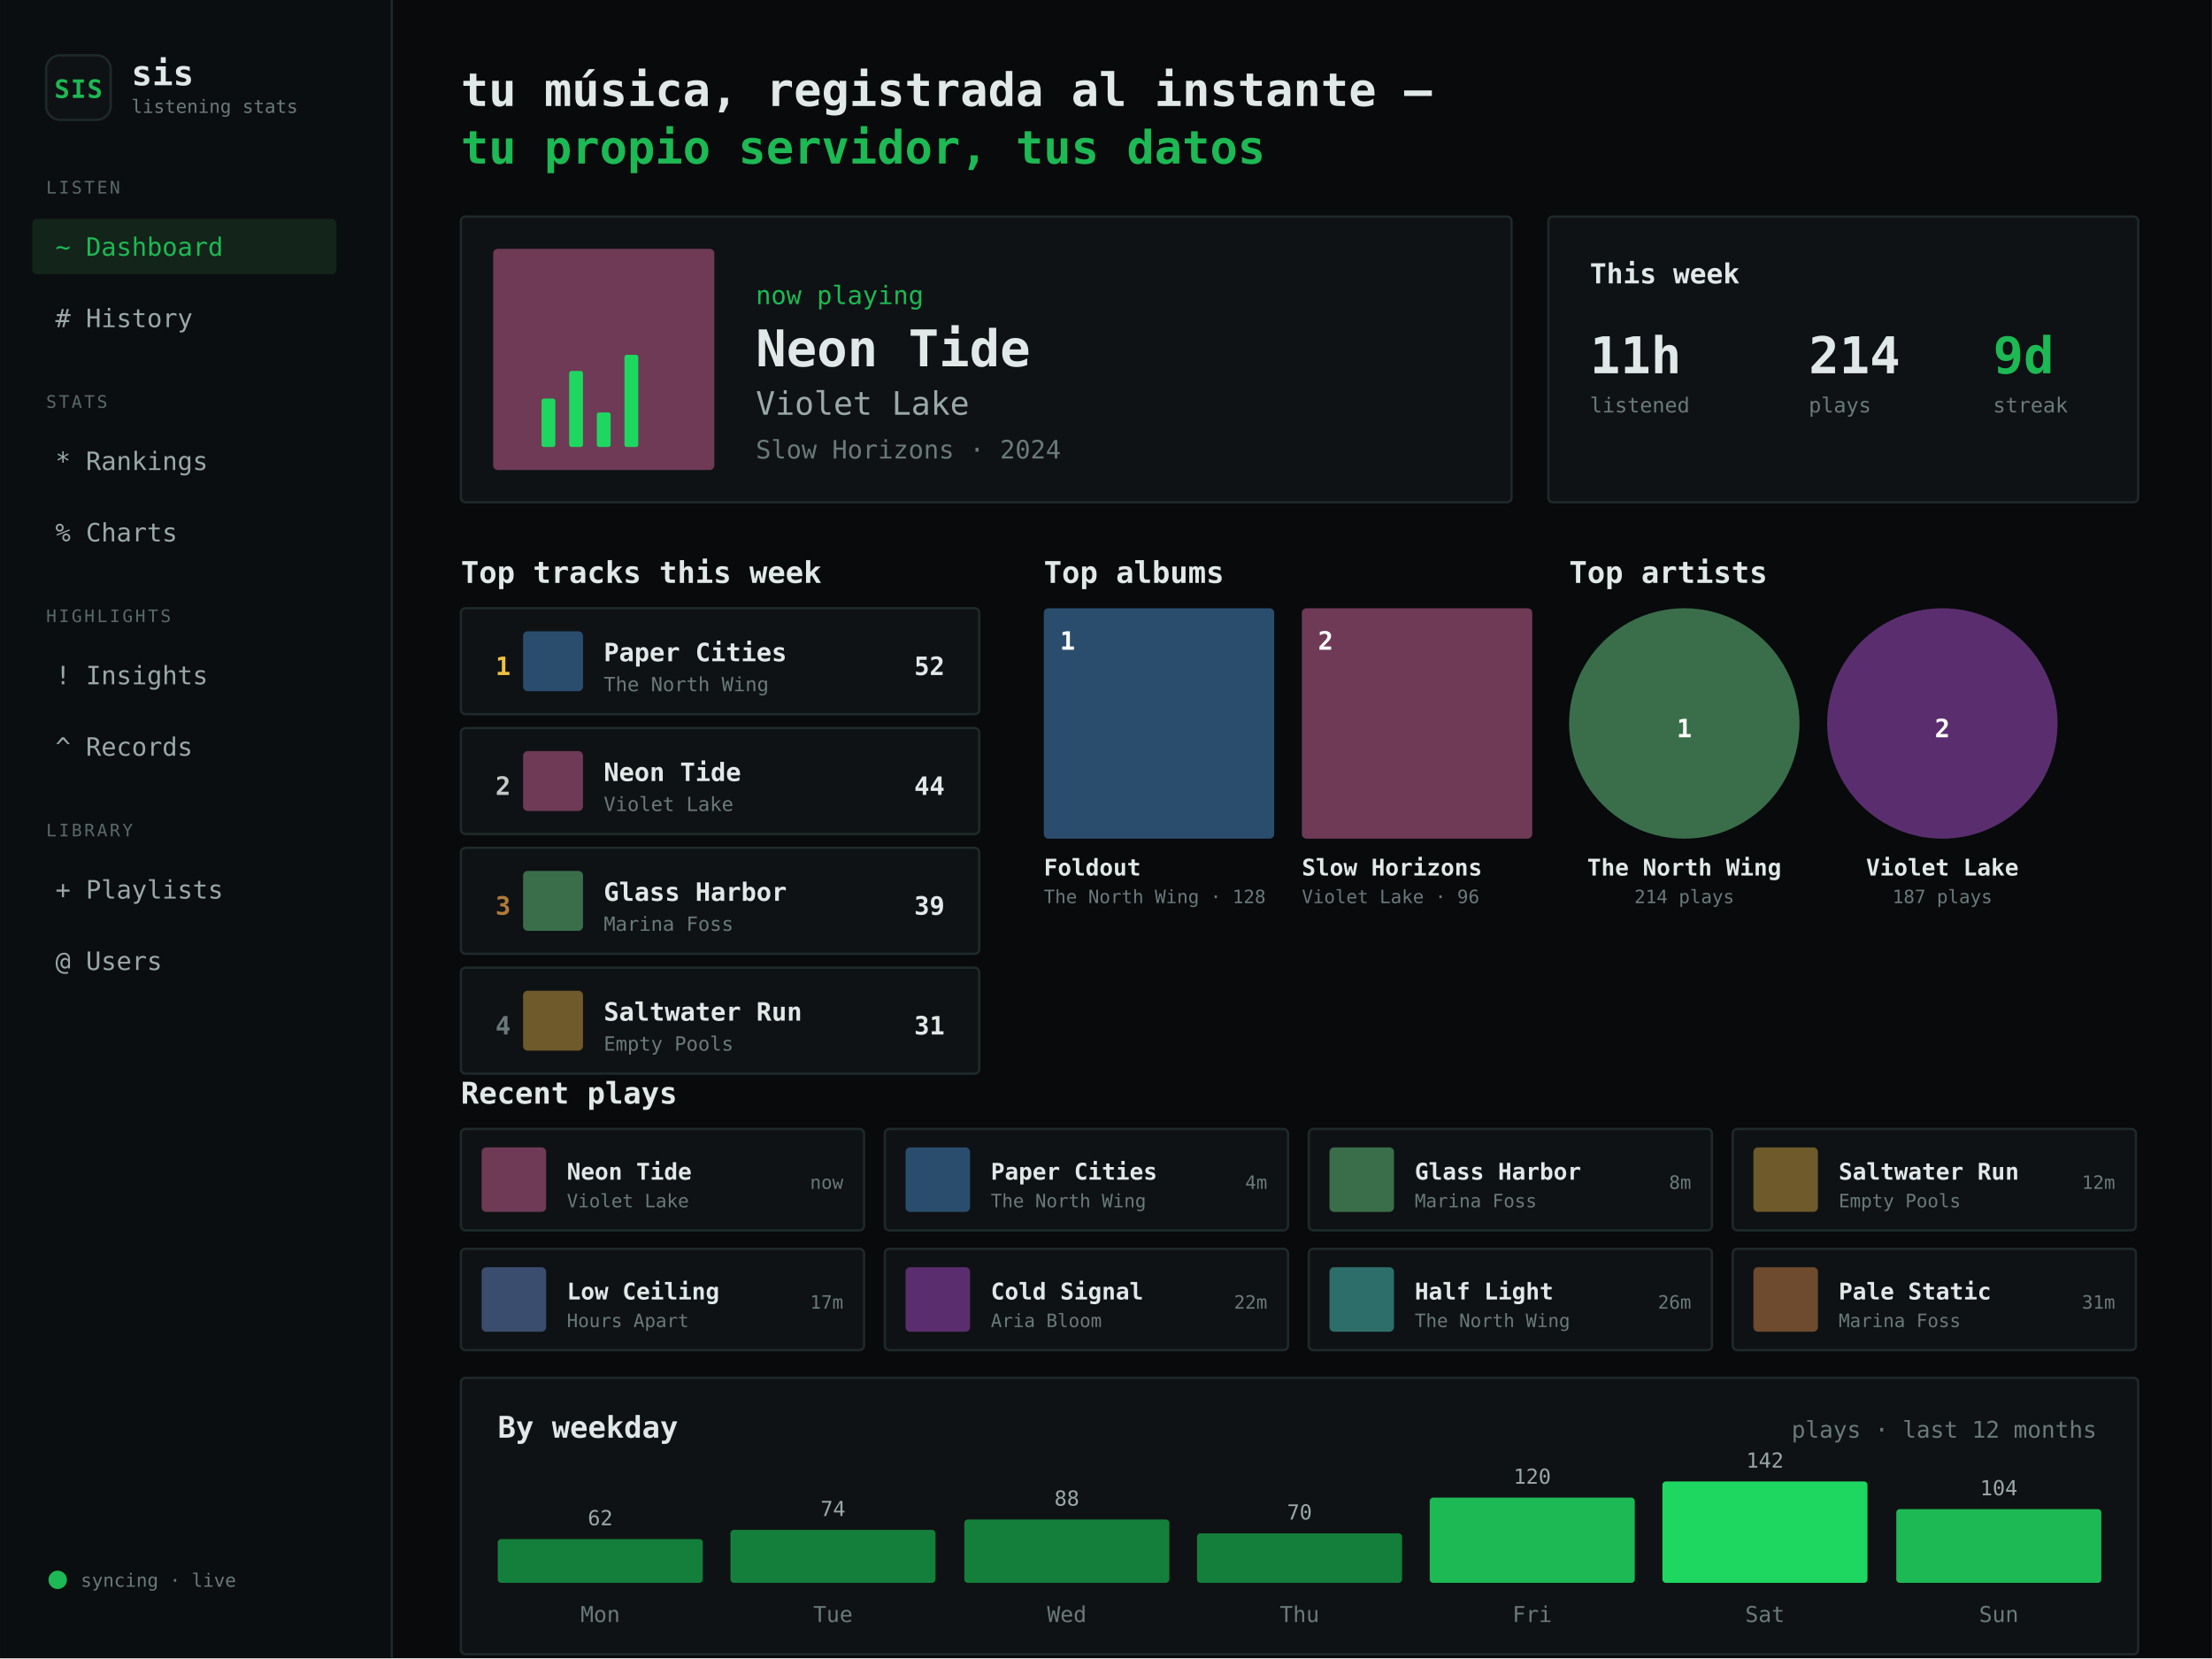
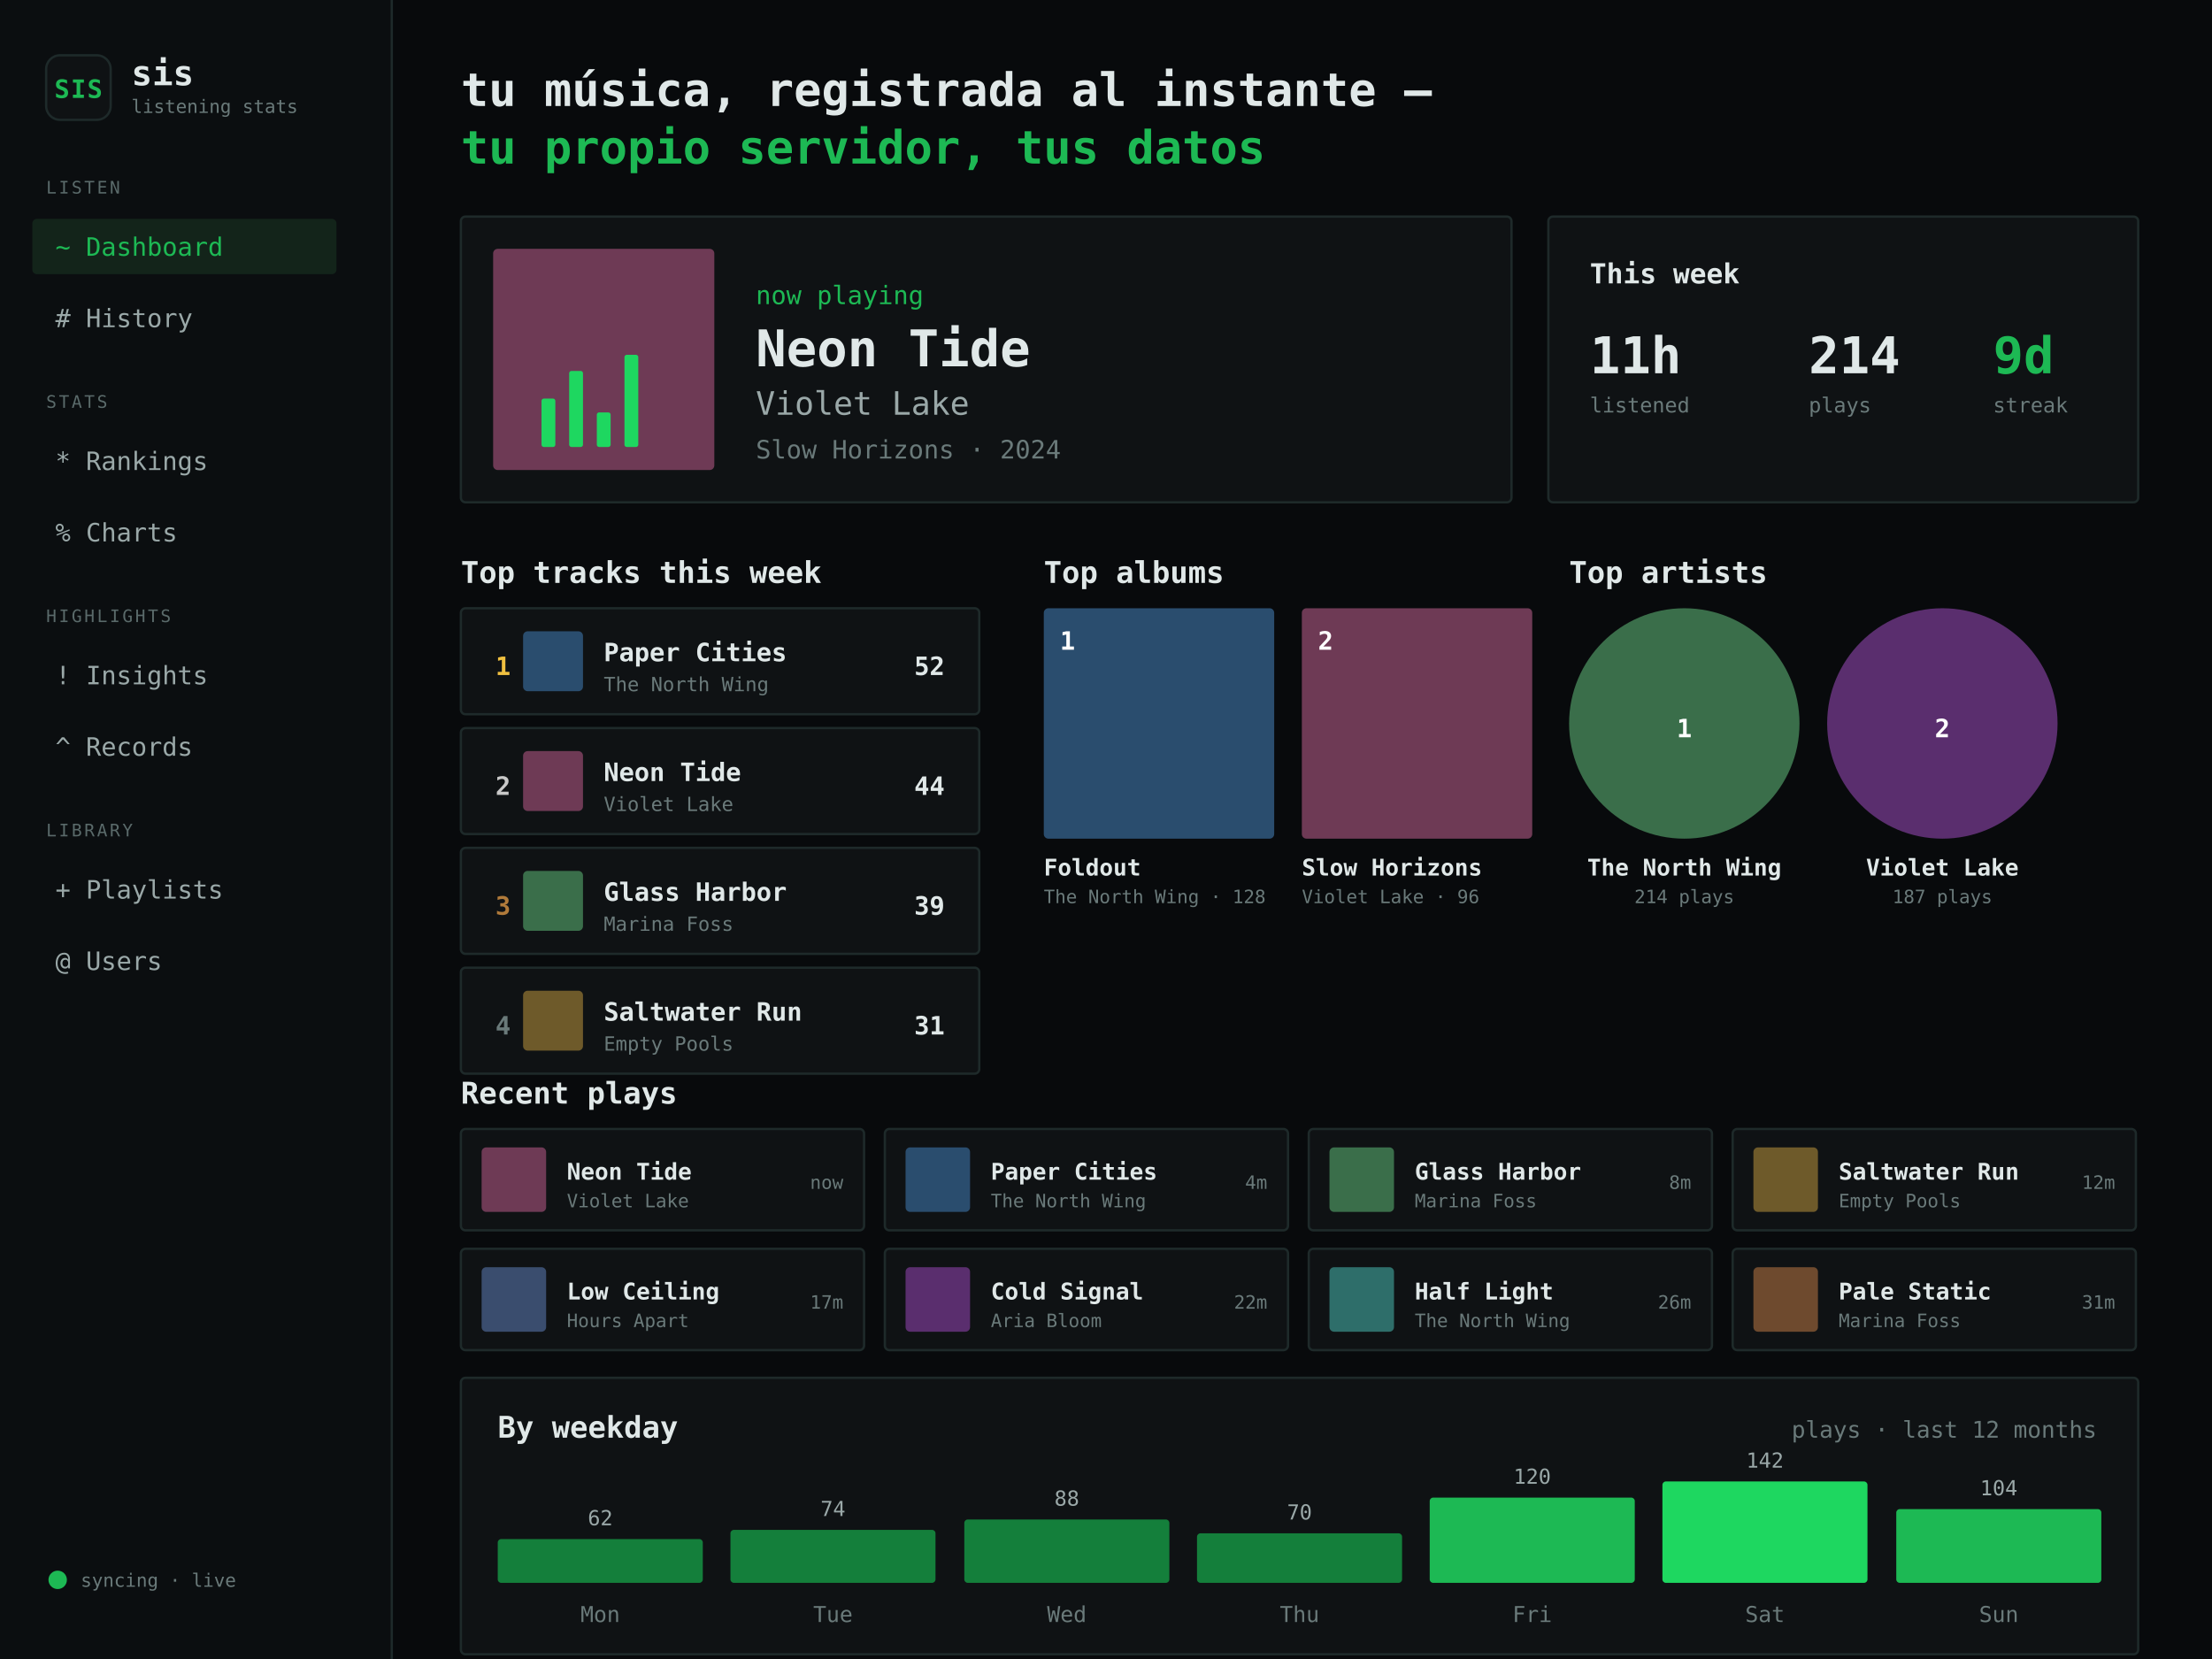
<svg xmlns="http://www.w3.org/2000/svg" width="2732" height="2048" viewBox="0 0 1920 1439.4" font-family="DejaVu Sans Mono, monospace">
-   <rect width="1920" height="1439.4" fill="#080a0c" />
-   <rect x="0" y="0" width="340" height="1439.4" fill="#0b0e10" />
-   <line x1="340" y1="0" x2="340" y2="1439.4" stroke="#1e2a2a" stroke-width="2" />
+   <rect x="-8" y="-8" width="1936" height="1455.4" fill="#080a0c" />
+   <rect x="-8" y="-8" width="348" height="1455.4" fill="#0b0e10" />
+   <line x1="340" y1="-8" x2="340" y2="1447.4" stroke="#1e2a2a" stroke-width="2" />
  <g transform="translate(40,48)">
    <rect x="0" y="0" width="56" height="56" rx="12" fill="#0f1214" stroke="#1e2a2a" stroke-width="2" />
    <text x="28" y="37" font-size="22" font-weight="700" letter-spacing="1" fill="#1db954" text-anchor="middle">SIS</text>
    <text x="74" y="26" font-size="30" font-weight="700" fill="#e0e8e8">sis</text>
    <text x="74" y="50" font-size="16" fill="#6a7a7a">listening stats</text>
  </g>
  <g transform="translate(40,168)" font-size="22">
    <text x="0" y="0" font-size="15" fill="#5a6a6a" letter-spacing="2">LISTEN</text>
    <rect x="-12" y="22" width="264" height="48" rx="4" fill="#13241a" />
    <text x="8" y="54" fill="#1db954">~  Dashboard</text>
    <text x="8" y="116" fill="#9aa8a8">#  History</text>
    <text x="0" y="186" font-size="15" fill="#5a6a6a" letter-spacing="2">STATS</text>
    <text x="8" y="240" fill="#9aa8a8">*  Rankings</text>
    <text x="8" y="302" fill="#9aa8a8">%  Charts</text>
    <text x="0" y="372" font-size="15" fill="#5a6a6a" letter-spacing="2">HIGHLIGHTS</text>
    <text x="8" y="426" fill="#9aa8a8">!  Insights</text>
    <text x="8" y="488" fill="#9aa8a8">^  Records</text>
    <text x="0" y="558" font-size="15" fill="#5a6a6a" letter-spacing="2">LIBRARY</text>
    <text x="8" y="612" fill="#9aa8a8">+  Playlists</text>
    <text x="8" y="674" fill="#9aa8a8">@  Users</text>
  </g>
  <g transform="translate(40,1379.4)">
    <circle cx="10" cy="-8" r="8" fill="#1db954" />
    <text x="30" y="-2" font-size="16" fill="#6a7a7a">syncing · live</text>
  </g>
  <g transform="translate(400,56)">
    <text x="0" y="36" font-size="40" font-weight="700" fill="#e0e8e8">tu música, registrada al instante —</text>
    <text x="0" y="86" font-size="40" font-weight="700" fill="#1db954">tu propio servidor, tus datos</text>
    <g transform="translate(0,132)">
      <rect width="912" height="248" rx="4" fill="#0f1214" stroke="#1e2a2a" stroke-width="2" />
      <rect x="28" y="28" width="192" height="192" rx="4" fill="#6e3a55" />
      <g fill="#1ed760">
        <rect x="70" y="158" width="12" height="42" rx="2" />
        <rect x="94" y="134" width="12" height="66" rx="2" />
        <rect x="118" y="170" width="12" height="30" rx="2" />
        <rect x="142" y="120" width="12" height="80" rx="2" />
      </g>
      <text x="256" y="76" font-size="22" fill="#1db954">now playing</text>
      <text x="256" y="130" font-size="44" font-weight="700" fill="#e0e8e8">Neon Tide</text>
      <text x="256" y="172" font-size="28" fill="#9aa8a8">Violet Lake</text>
      <text x="256" y="210" font-size="22" fill="#6a7a7a">Slow Horizons · 2024</text>
    </g>
    <g transform="translate(944,132)">
      <rect width="512" height="248" rx="4" fill="#0f1214" stroke="#1e2a2a" stroke-width="2" />
      <text x="36" y="58" font-size="24" font-weight="700" fill="#e0e8e8">This week</text>
      <g transform="translate(36,96)">
        <text x="0" y="40" font-size="44" font-weight="700" fill="#e0e8e8">11h</text>
        <text x="0" y="74" font-size="18" fill="#6a7a7a">listened</text>
        <text x="190" y="40" font-size="44" font-weight="700" fill="#e0e8e8">214</text>
        <text x="190" y="74" font-size="18" fill="#6a7a7a">plays</text>
        <text x="350" y="40" font-size="44" font-weight="700" fill="#1db954">9d</text>
        <text x="350" y="74" font-size="18" fill="#6a7a7a">streak</text>
      </g>
    </g>
    <g transform="translate(0,420)">
      <text x="0" y="30" font-size="26" font-weight="700" fill="#e0e8e8">Top tracks this week</text>
      <g transform="translate(0,52)" font-size="22">
        <g>
          <rect width="450" height="92" rx="4" fill="#0f1214" stroke="#1e2a2a" stroke-width="2" />
          <text x="30" y="58" font-weight="700" fill="#f0c040">1</text>
          <rect x="54" y="20" width="52" height="52" rx="4" fill="#2a4d6e" />
          <text x="124" y="46" font-weight="700" fill="#e0e8e8">Paper Cities</text>
          <text x="124" y="72" font-size="17" fill="#6a7a7a">The North Wing</text>
          <text x="420" y="58" font-weight="700" fill="#e0e8e8" text-anchor="end">52</text>
        </g>
        <g transform="translate(0,104)">
          <rect width="450" height="92" rx="4" fill="#0f1214" stroke="#1e2a2a" stroke-width="2" />
          <text x="30" y="58" font-weight="700" fill="#c8c8c8">2</text>
          <rect x="54" y="20" width="52" height="52" rx="4" fill="#6e3a55" />
          <text x="124" y="46" font-weight="700" fill="#e0e8e8">Neon Tide</text>
          <text x="124" y="72" font-size="17" fill="#6a7a7a">Violet Lake</text>
          <text x="420" y="58" font-weight="700" fill="#e0e8e8" text-anchor="end">44</text>
        </g>
        <g transform="translate(0,208)">
          <rect width="450" height="92" rx="4" fill="#0f1214" stroke="#1e2a2a" stroke-width="2" />
          <text x="30" y="58" font-weight="700" fill="#b07a3a">3</text>
          <rect x="54" y="20" width="52" height="52" rx="4" fill="#3a6e4a" />
          <text x="124" y="46" font-weight="700" fill="#e0e8e8">Glass Harbor</text>
          <text x="124" y="72" font-size="17" fill="#6a7a7a">Marina Foss</text>
          <text x="420" y="58" font-weight="700" fill="#e0e8e8" text-anchor="end">39</text>
        </g>
        <g transform="translate(0,312)">
          <rect width="450" height="92" rx="4" fill="#0f1214" stroke="#1e2a2a" stroke-width="2" />
          <text x="30" y="58" font-weight="700" fill="#6a7a7a">4</text>
          <rect x="54" y="20" width="52" height="52" rx="4" fill="#6e5a2a" />
          <text x="124" y="46" font-weight="700" fill="#e0e8e8">Saltwater Run</text>
          <text x="124" y="72" font-size="17" fill="#6a7a7a">Empty Pools</text>
          <text x="420" y="58" font-weight="700" fill="#e0e8e8" text-anchor="end">31</text>
        </g>
      </g>
      <g transform="translate(506,0)">
        <text x="0" y="30" font-size="26" font-weight="700" fill="#e0e8e8">Top albums</text>
        <g transform="translate(0,52)">
          <g>
            <rect width="200" height="200" rx="4" fill="#2a4d6e" />
            <text x="14" y="36" font-size="22" font-weight="700" fill="#fff">1</text>
          </g>
          <g transform="translate(224,0)">
            <rect width="200" height="200" rx="4" fill="#6e3a55" />
            <text x="14" y="36" font-size="22" font-weight="700" fill="#fff">2</text>
          </g>
          <text x="0" y="232" font-size="20" font-weight="700" fill="#e0e8e8">Foldout</text>
          <text x="0" y="256" font-size="16" fill="#6a7a7a">The North Wing · 128</text>
          <text x="224" y="232" font-size="20" font-weight="700" fill="#e0e8e8">Slow Horizons</text>
          <text x="224" y="256" font-size="16" fill="#6a7a7a">Violet Lake · 96</text>
        </g>
      </g>
      <g transform="translate(962,0)">
        <text x="0" y="30" font-size="26" font-weight="700" fill="#e0e8e8">Top artists</text>
        <g transform="translate(0,52)">
          <circle cx="100" cy="100" r="100" fill="#3a6e4a" />
          <text x="100" y="112" font-size="22" font-weight="700" fill="#fff" text-anchor="middle">1</text>
          <circle cx="324" cy="100" r="100" fill="#5a2e6e" />
          <text x="324" y="112" font-size="22" font-weight="700" fill="#fff" text-anchor="middle">2</text>
          <text x="100" y="232" font-size="20" font-weight="700" fill="#e0e8e8" text-anchor="middle">The North Wing</text>
          <text x="100" y="256" font-size="16" fill="#6a7a7a" text-anchor="middle">214 plays</text>
          <text x="324" y="232" font-size="20" font-weight="700" fill="#e0e8e8" text-anchor="middle">Violet Lake</text>
          <text x="324" y="256" font-size="16" fill="#6a7a7a" text-anchor="middle">187 plays</text>
        </g>
      </g>
    </g>
    <g transform="translate(0,872)">
      <text x="0" y="30" font-size="26" font-weight="700" fill="#e0e8e8">Recent plays</text>
      <g transform="translate(0,52)" font-size="20">
        <g>
          <rect width="350" height="88" rx="4" fill="#0f1214" stroke="#1e2a2a" stroke-width="2" />
          <rect x="18" y="16" width="56" height="56" rx="4" fill="#6e3a55" />
          <text x="92" y="44" font-weight="700" fill="#e0e8e8">Neon Tide</text>
          <text x="92" y="68" font-size="16" fill="#6a7a7a">Violet Lake</text>
          <text x="332" y="52" font-size="16" fill="#6a7a7a" text-anchor="end">now</text>
        </g>
        <g transform="translate(368,0)">
          <rect width="350" height="88" rx="4" fill="#0f1214" stroke="#1e2a2a" stroke-width="2" />
          <rect x="18" y="16" width="56" height="56" rx="4" fill="#2a4d6e" />
          <text x="92" y="44" font-weight="700" fill="#e0e8e8">Paper Cities</text>
          <text x="92" y="68" font-size="16" fill="#6a7a7a">The North Wing</text>
          <text x="332" y="52" font-size="16" fill="#6a7a7a" text-anchor="end">4m</text>
        </g>
        <g transform="translate(736,0)">
          <rect width="350" height="88" rx="4" fill="#0f1214" stroke="#1e2a2a" stroke-width="2" />
          <rect x="18" y="16" width="56" height="56" rx="4" fill="#3a6e4a" />
          <text x="92" y="44" font-weight="700" fill="#e0e8e8">Glass Harbor</text>
          <text x="92" y="68" font-size="16" fill="#6a7a7a">Marina Foss</text>
          <text x="332" y="52" font-size="16" fill="#6a7a7a" text-anchor="end">8m</text>
        </g>
        <g transform="translate(1104,0)">
          <rect width="350" height="88" rx="4" fill="#0f1214" stroke="#1e2a2a" stroke-width="2" />
          <rect x="18" y="16" width="56" height="56" rx="4" fill="#6e5a2a" />
          <text x="92" y="44" font-weight="700" fill="#e0e8e8">Saltwater Run</text>
          <text x="92" y="68" font-size="16" fill="#6a7a7a">Empty Pools</text>
          <text x="332" y="52" font-size="16" fill="#6a7a7a" text-anchor="end">12m</text>
        </g>
      </g>
      <g transform="translate(0,156)" font-size="20">
        <g transform="translate(0,0)">
          <rect width="350" height="88" rx="4" fill="#0f1214" stroke="#1e2a2a" stroke-width="2" />
          <rect x="18" y="16" width="56" height="56" rx="4" fill="#3a4d6e" />
          <text x="92" y="44" font-weight="700" fill="#e0e8e8">Low Ceiling</text>
          <text x="92" y="68" font-size="16" fill="#6a7a7a">Hours Apart</text>
          <text x="332" y="52" font-size="16" fill="#6a7a7a" text-anchor="end">17m</text>
        </g>
        <g transform="translate(368,0)">
          <rect width="350" height="88" rx="4" fill="#0f1214" stroke="#1e2a2a" stroke-width="2" />
          <rect x="18" y="16" width="56" height="56" rx="4" fill="#5a2e6e" />
          <text x="92" y="44" font-weight="700" fill="#e0e8e8">Cold Signal</text>
          <text x="92" y="68" font-size="16" fill="#6a7a7a">Aria Bloom</text>
          <text x="332" y="52" font-size="16" fill="#6a7a7a" text-anchor="end">22m</text>
        </g>
        <g transform="translate(736,0)">
          <rect width="350" height="88" rx="4" fill="#0f1214" stroke="#1e2a2a" stroke-width="2" />
          <rect x="18" y="16" width="56" height="56" rx="4" fill="#2e6e6a" />
          <text x="92" y="44" font-weight="700" fill="#e0e8e8">Half Light</text>
          <text x="92" y="68" font-size="16" fill="#6a7a7a">The North Wing</text>
          <text x="332" y="52" font-size="16" fill="#6a7a7a" text-anchor="end">26m</text>
        </g>
        <g transform="translate(1104,0)">
          <rect width="350" height="88" rx="4" fill="#0f1214" stroke="#1e2a2a" stroke-width="2" />
          <rect x="18" y="16" width="56" height="56" rx="4" fill="#6e4a2e" />
          <text x="92" y="44" font-weight="700" fill="#e0e8e8">Pale Static</text>
          <text x="92" y="68" font-size="16" fill="#6a7a7a">Marina Foss</text>
          <text x="332" y="52" font-size="16" fill="#6a7a7a" text-anchor="end">31m</text>
        </g>
      </g>
    </g>
    <g transform="translate(0,1140)">
      <rect width="1456" height="240" rx="4" fill="#0f1214" stroke="#1e2a2a" stroke-width="2" />
      <text x="32" y="52" font-size="26" font-weight="700" fill="#e0e8e8">By weekday</text>
      <text x="1420" y="52" font-size="20" fill="#6a7a7a" text-anchor="end">plays · last 12 months</text>
      <rect x="32" y="140" width="178" height="38" rx="3" fill="#147f3b" />
      <text x="121" y="212" font-size="19" fill="#6a7a7a" text-anchor="middle">Mon</text>
      <text x="121" y="128" font-size="18" fill="#9aa8a8" text-anchor="middle">62</text>
      <rect x="234" y="132" width="178" height="46" rx="3" fill="#147f3b" />
      <text x="323" y="212" font-size="19" fill="#6a7a7a" text-anchor="middle">Tue</text>
      <text x="323" y="120" font-size="18" fill="#9aa8a8" text-anchor="middle">74</text>
      <rect x="437" y="123" width="178" height="55" rx="3" fill="#147f3b" />
      <text x="526" y="212" font-size="19" fill="#6a7a7a" text-anchor="middle">Wed</text>
      <text x="526" y="111" font-size="18" fill="#9aa8a8" text-anchor="middle">88</text>
      <rect x="639" y="135" width="178" height="43" rx="3" fill="#147f3b" />
      <text x="728" y="212" font-size="19" fill="#6a7a7a" text-anchor="middle">Thu</text>
      <text x="728" y="123" font-size="18" fill="#9aa8a8" text-anchor="middle">70</text>
      <rect x="841" y="104" width="178" height="74" rx="3" fill="#1db954" />
      <text x="930" y="212" font-size="19" fill="#6a7a7a" text-anchor="middle">Fri</text>
      <text x="930" y="92" font-size="18" fill="#9aa8a8" text-anchor="middle">120</text>
      <rect x="1043" y="90" width="178" height="88" rx="3" fill="#1ed760" />
      <text x="1132" y="212" font-size="19" fill="#6a7a7a" text-anchor="middle">Sat</text>
      <text x="1132" y="78" font-size="18" fill="#9aa8a8" text-anchor="middle">142</text>
      <rect x="1246" y="114" width="178" height="64" rx="3" fill="#1db954" />
      <text x="1335" y="212" font-size="19" fill="#6a7a7a" text-anchor="middle">Sun</text>
      <text x="1335" y="102" font-size="18" fill="#9aa8a8" text-anchor="middle">104</text>
    </g>
  </g>
</svg>
